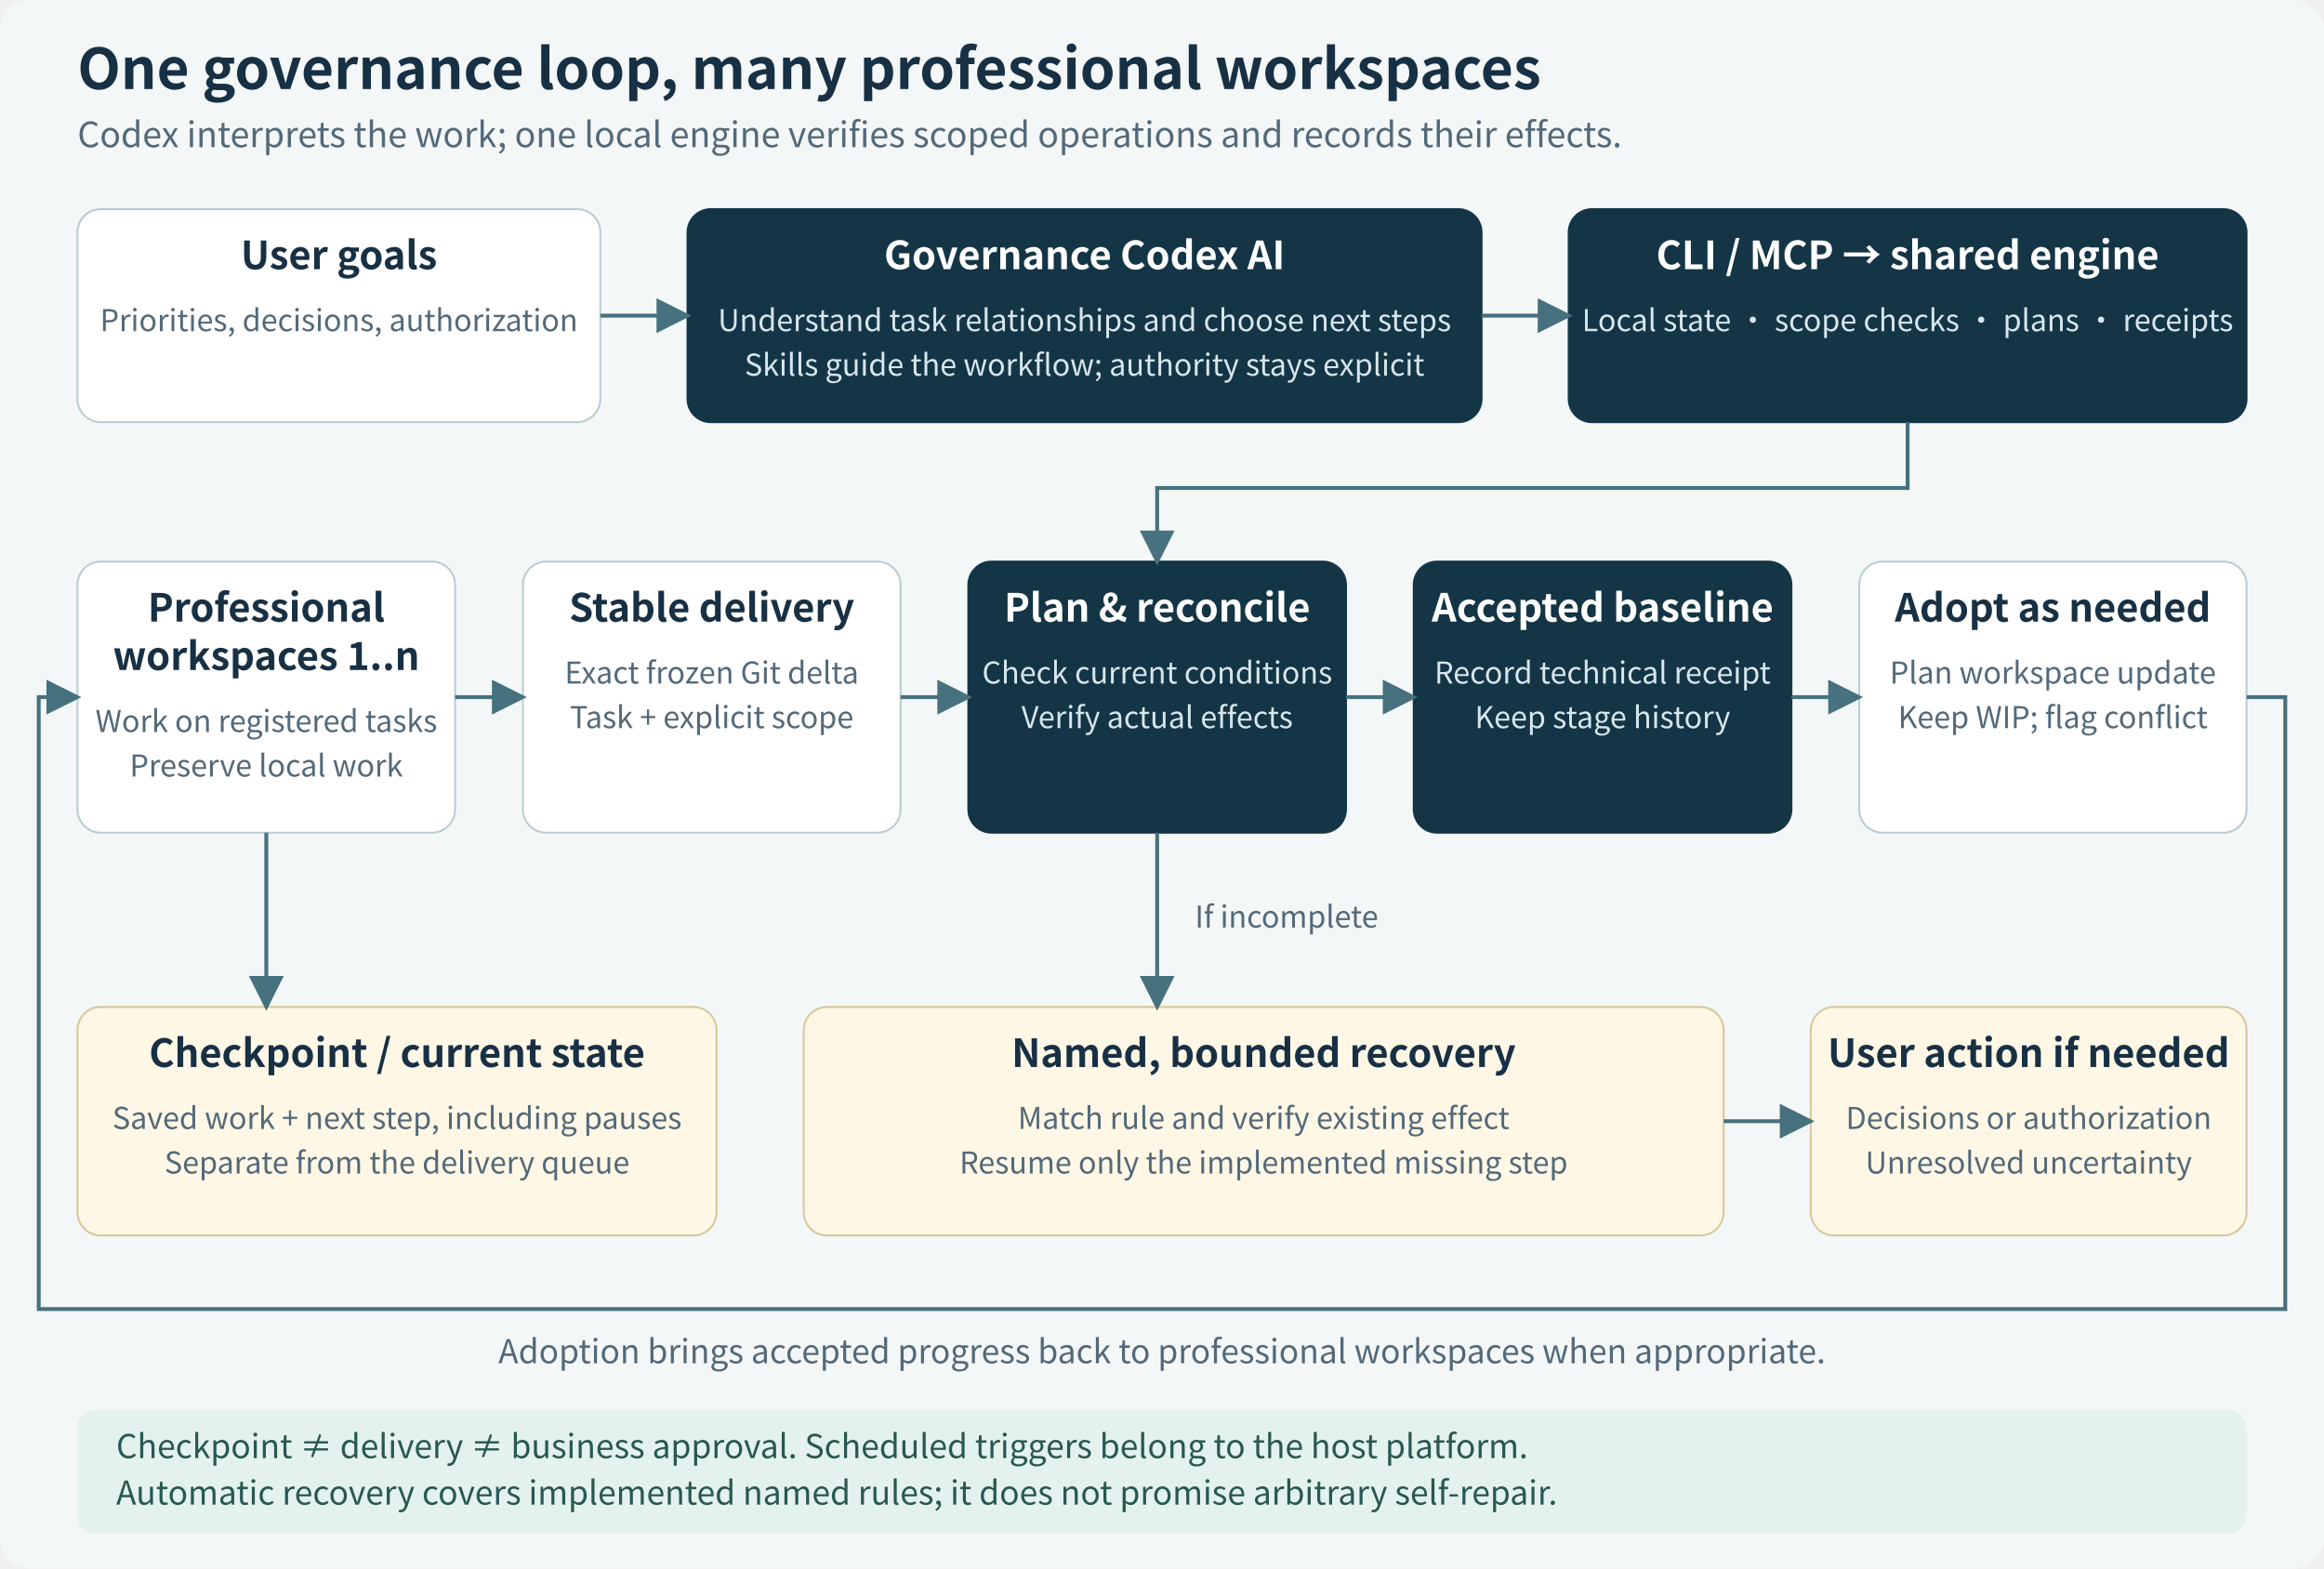
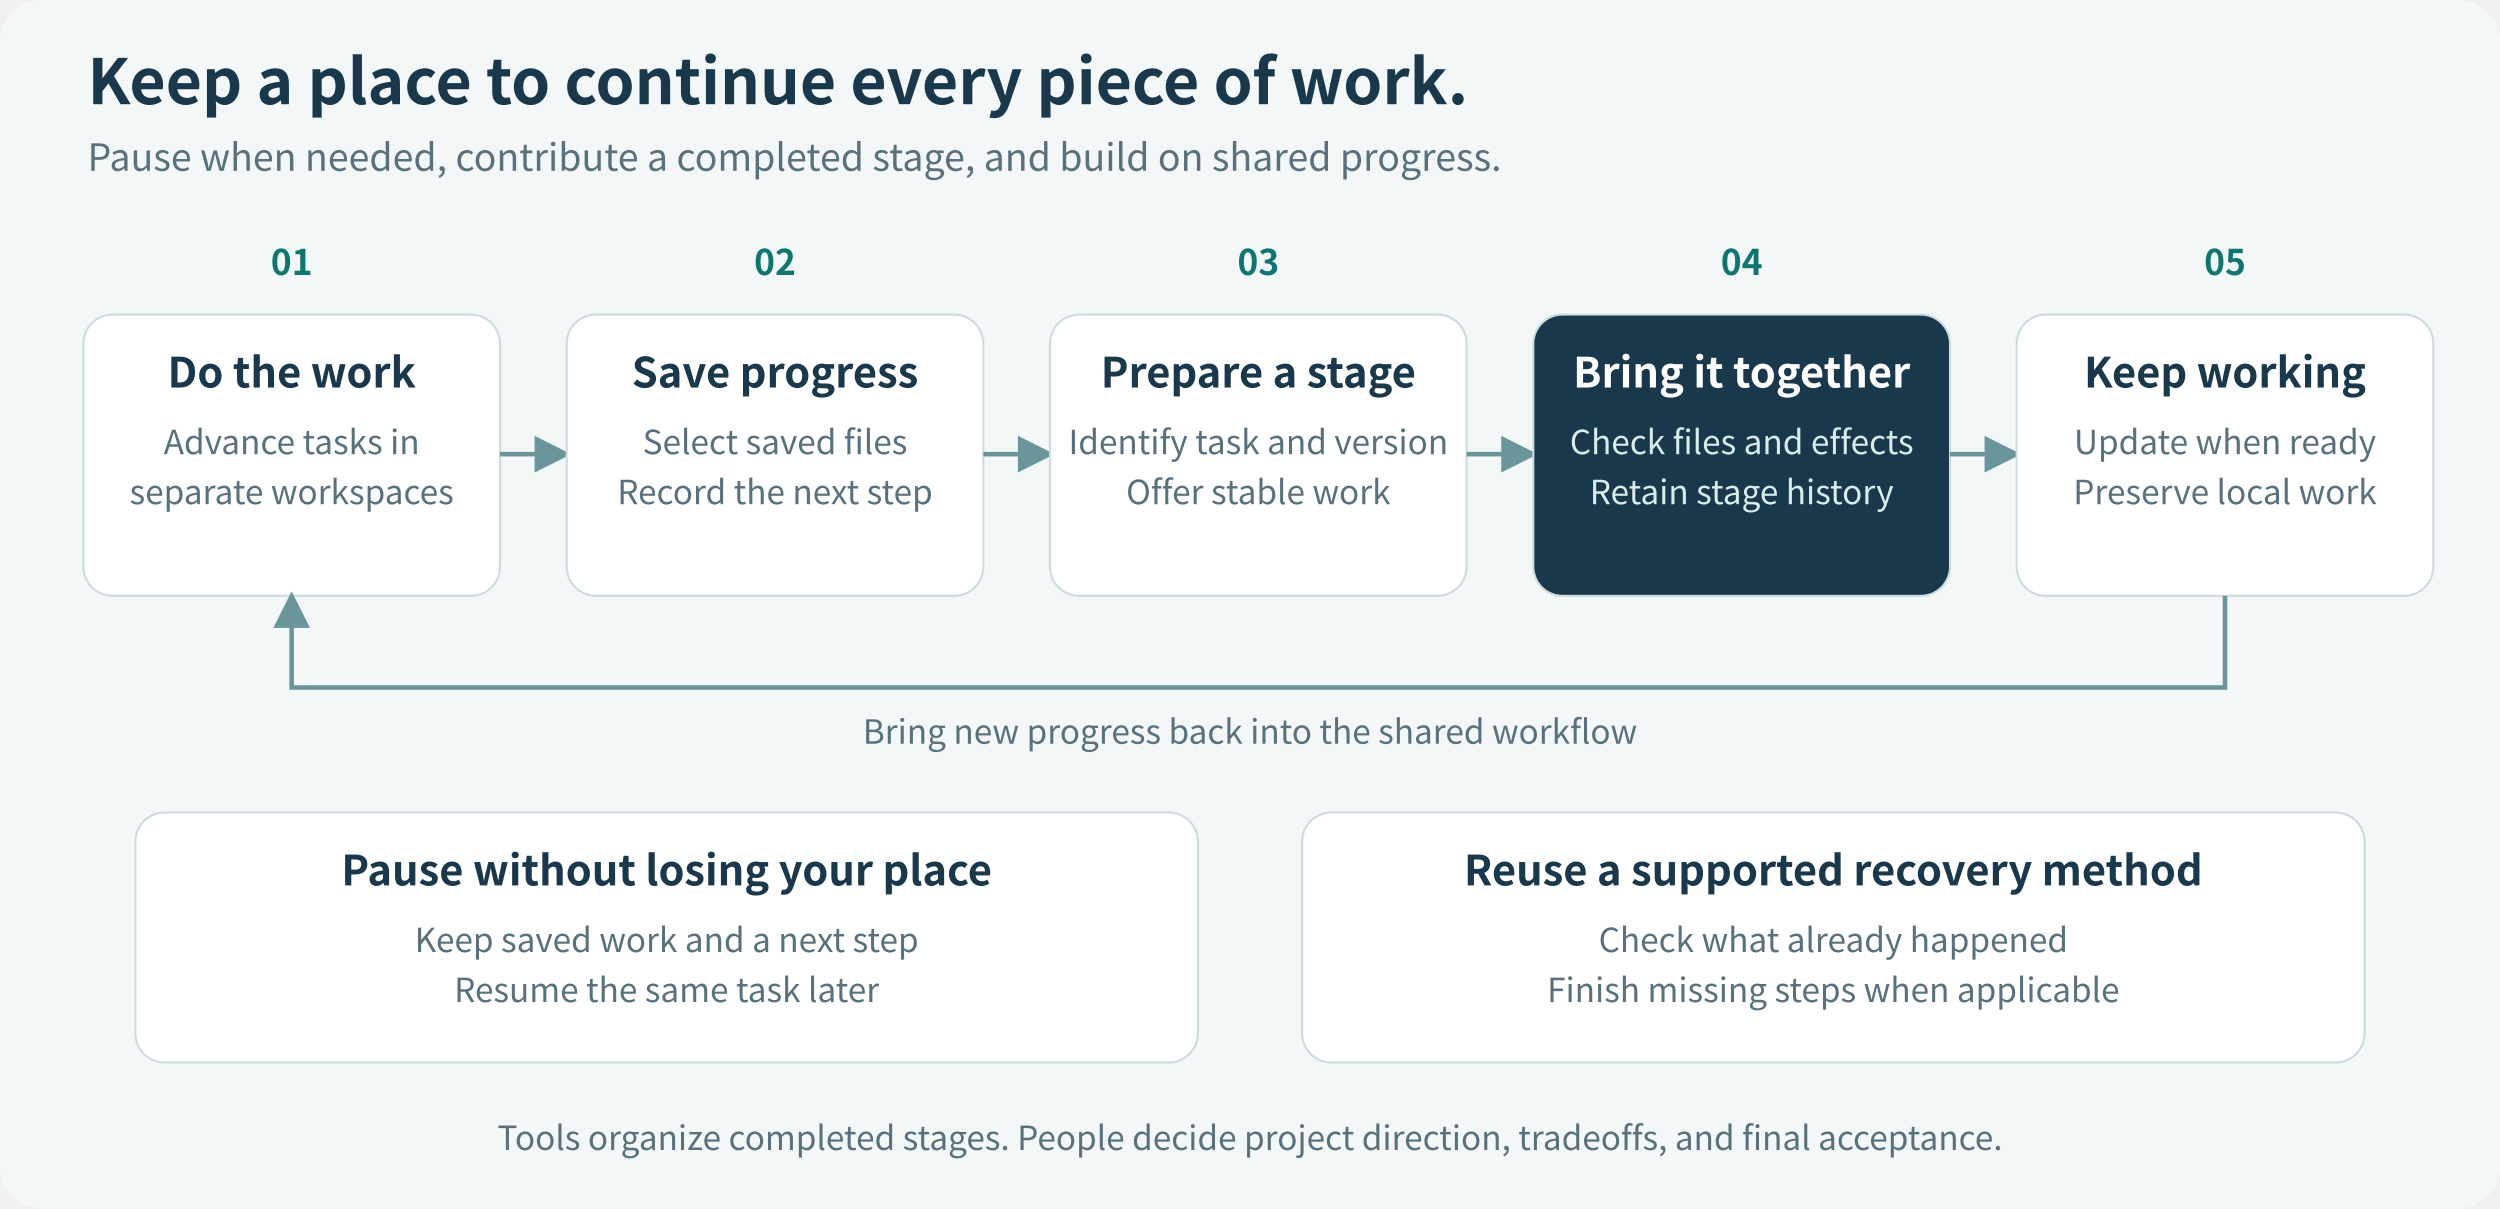
- <svg xmlns="http://www.w3.org/2000/svg" width="1200" height="810" viewBox="0 0 1200 810" role="img" aria-labelledby="title description" xml:lang="en">
+ <svg xmlns="http://www.w3.org/2000/svg" width="1200" height="580" viewBox="0 0 1200 580" role="img" aria-labelledby="title description" xml:lang="en">
  <defs>
-     <marker id="arrow" markerWidth="9" markerHeight="9" refX="8" refY="4.5" orient="auto">
-       <path d="M0 0L9 4.5L0 9Z" fill="#47717e" />
+     <marker id="arrow" markerWidth="8" markerHeight="8" refX="7" refY="4" orient="auto">
+       <path d="M0 0L8 4L0 8Z" fill="#6a969b" />
    </marker>
  </defs>
-   <rect width="1200" height="810" rx="16" fill="#f4f7f7" />
+   <rect width="1200" height="580" rx="20" fill="#f3f7f7" />
  <g font-family="Segoe UI, Noto Sans CJK SC, Microsoft JhengHei, Microsoft YaHei, sans-serif">
-     <text x="40" y="46" font-size="29" font-weight="700" fill="#183044">One governance loop, many professional workspaces</text>
-     <text x="40" y="76" font-size="18" fill="#536979">Codex interprets the work; one local engine verifies scoped operations and records their effects.</text>
-     <rect x="40" y="108" width="270" height="110" rx="12" fill="#ffffff" stroke="#b8cdd3" />
-     <text x="175" y="139" text-anchor="middle" font-size="20" font-weight="650" fill="#183044">User goals</text>
-     <text x="175" y="171" text-anchor="middle" font-size="15.5" fill="#536979">Priorities, decisions, authorization</text>
-     <rect x="355" y="108" width="410" height="110" rx="12" fill="#143546" stroke="#143546" />
-     <text x="560" y="139" text-anchor="middle" font-size="20" font-weight="650" fill="#ffffff">Governance Codex AI</text>
-     <text x="560" y="171" text-anchor="middle" font-size="15.5" fill="#d7e6ed">Understand task relationships and choose next steps</text>
-     <text x="560" y="194" text-anchor="middle" font-size="15.5" fill="#d7e6ed">Skills guide the workflow; authority stays explicit</text>
-     <rect x="810" y="108" width="350" height="110" rx="12" fill="#143546" stroke="#143546" />
-     <text x="985" y="139" text-anchor="middle" font-size="20" font-weight="650" fill="#ffffff">CLI / MCP → shared engine</text>
-     <text x="985" y="171" text-anchor="middle" font-size="15.5" fill="#d7e6ed">Local state · scope checks · plans · receipts</text>
-     <rect x="40" y="290" width="195" height="140" rx="12" fill="#ffffff" stroke="#b8cdd3" />
-     <text x="137.5" y="321" text-anchor="middle" font-size="20" font-weight="650" fill="#183044">Professional</text>
-     <text x="137.5" y="346" text-anchor="middle" font-size="20" font-weight="650" fill="#183044">workspaces 1..n</text>
-     <text x="137.5" y="378" text-anchor="middle" font-size="15.5" fill="#536979">Work on registered tasks</text>
-     <text x="137.5" y="401" text-anchor="middle" font-size="15.5" fill="#536979">Preserve local work</text>
-     <rect x="270" y="290" width="195" height="140" rx="12" fill="#ffffff" stroke="#b8cdd3" />
-     <text x="367.5" y="321" text-anchor="middle" font-size="20" font-weight="650" fill="#183044">Stable delivery</text>
-     <text x="367.5" y="353" text-anchor="middle" font-size="15.5" fill="#536979">Exact frozen Git delta</text>
-     <text x="367.5" y="376" text-anchor="middle" font-size="15.5" fill="#536979">Task + explicit scope</text>
-     <rect x="500" y="290" width="195" height="140" rx="12" fill="#143546" stroke="#143546" />
-     <text x="597.5" y="321" text-anchor="middle" font-size="20" font-weight="650" fill="#ffffff">Plan &amp; reconcile</text>
-     <text x="597.5" y="353" text-anchor="middle" font-size="15.5" fill="#d7e6ed">Check current conditions</text>
-     <text x="597.5" y="376" text-anchor="middle" font-size="15.5" fill="#d7e6ed">Verify actual effects</text>
-     <rect x="730" y="290" width="195" height="140" rx="12" fill="#143546" stroke="#143546" />
-     <text x="827.5" y="321" text-anchor="middle" font-size="20" font-weight="650" fill="#ffffff">Accepted baseline</text>
-     <text x="827.5" y="353" text-anchor="middle" font-size="15.5" fill="#d7e6ed">Record technical receipt</text>
-     <text x="827.5" y="376" text-anchor="middle" font-size="15.5" fill="#d7e6ed">Keep stage history</text>
-     <rect x="960" y="290" width="200" height="140" rx="12" fill="#ffffff" stroke="#b8cdd3" />
-     <text x="1060" y="321" text-anchor="middle" font-size="20" font-weight="650" fill="#183044">Adopt as needed</text>
-     <text x="1060" y="353" text-anchor="middle" font-size="15.5" fill="#536979">Plan workspace update</text>
-     <text x="1060" y="376" text-anchor="middle" font-size="15.5" fill="#536979">Keep WIP; flag conflict</text>
-     <rect x="40" y="520" width="330" height="118" rx="12" fill="#fff7e6" stroke="#d8c69d" />
-     <text x="205" y="551" text-anchor="middle" font-size="20" font-weight="650" fill="#183044">Checkpoint / current state</text>
-     <text x="205" y="583" text-anchor="middle" font-size="15.5" fill="#536979">Saved work + next step, including pauses</text>
-     <text x="205" y="606" text-anchor="middle" font-size="15.5" fill="#536979">Separate from the delivery queue</text>
-     <rect x="415" y="520" width="475" height="118" rx="12" fill="#fff7e6" stroke="#d8c69d" />
-     <text x="652.5" y="551" text-anchor="middle" font-size="20" font-weight="650" fill="#183044">Named, bounded recovery</text>
-     <text x="652.5" y="583" text-anchor="middle" font-size="15.5" fill="#536979">Match rule and verify existing effect</text>
-     <text x="652.5" y="606" text-anchor="middle" font-size="15.5" fill="#536979">Resume only the implemented missing step</text>
-     <rect x="935" y="520" width="225" height="118" rx="12" fill="#fff7e6" stroke="#d8c69d" />
-     <text x="1047.5" y="551" text-anchor="middle" font-size="20" font-weight="650" fill="#183044">User action if needed</text>
-     <text x="1047.5" y="583" text-anchor="middle" font-size="15.5" fill="#536979">Decisions or authorization</text>
-     <text x="1047.5" y="606" text-anchor="middle" font-size="15.5" fill="#536979">Unresolved uncertainty</text>
-     <text x="617" y="479" font-size="15.5" fill="#536979">If incomplete</text>
-     <g fill="none" stroke="#47717e" stroke-width="2" marker-end="url(#arrow)">
-       <path d="M310 163H355" />
-       <path d="M765 163H810" />
-       <path d="M985 218V252H597.5V290" />
-       <path d="M235 360H270" />
-       <path d="M465 360H500" />
-       <path d="M695 360H730" />
-       <path d="M925 360H960" />
-       <path d="M137.5 430V520" />
-       <path d="M597.5 430V520" />
-       <path d="M890 579H935" />
-       <path d="M1160 360H1180V676H20V360H40" />
-     </g>
-     <text x="600" y="704" text-anchor="middle" font-size="17" fill="#536979">Adoption brings accepted progress back to professional workspaces when appropriate.</text>
-     <rect x="40" y="728" width="1120" height="64" rx="9" fill="#e4f2ef" />
-     <text x="60" y="753" font-size="17" fill="#285851">Checkpoint ≠ delivery ≠ business approval. Scheduled triggers belong to the host platform.</text>
-     <text x="60" y="777" font-size="17" fill="#285851">Automatic recovery covers implemented named rules; it does not promise arbitrary self-repair.</text>
+     <text x="42" y="50" text-anchor="start" font-size="30" fill="#19384b" font-weight="700">Keep a place to continue every piece of work.</text>
+     <text x="42" y="82" text-anchor="start" font-size="18" fill="#58717d" font-weight="400">Pause when needed, contribute a completed stage, and build on shared progress.</text>
+     <text x="140" y="132" text-anchor="middle" font-size="17" fill="#0b776e" font-weight="700">01</text>
+     <rect x="40" y="151" width="200" height="135" rx="14" fill="#ffffff" stroke="#cbdcde" />
+     <text x="140.0" y="186" text-anchor="middle" font-size="20" fill="#19384b" font-weight="700">Do the work</text>
+     <text x="140.0" y="218" text-anchor="middle" font-size="16" fill="#58717d" font-weight="400">Advance tasks in</text>
+     <text x="140.0" y="242" text-anchor="middle" font-size="16" fill="#58717d" font-weight="400">separate workspaces</text>
+     <path d="M240 218H272" fill="none" stroke="#6a969b" stroke-width="2.2" marker-end="url(#arrow)" />
+     <text x="372" y="132" text-anchor="middle" font-size="17" fill="#0b776e" font-weight="700">02</text>
+     <rect x="272" y="151" width="200" height="135" rx="14" fill="#ffffff" stroke="#cbdcde" />
+     <text x="372.0" y="186" text-anchor="middle" font-size="20" fill="#19384b" font-weight="700">Save progress</text>
+     <text x="372.0" y="218" text-anchor="middle" font-size="16" fill="#58717d" font-weight="400">Select saved files</text>
+     <text x="372.0" y="242" text-anchor="middle" font-size="16" fill="#58717d" font-weight="400">Record the next step</text>
+     <path d="M472 218H504" fill="none" stroke="#6a969b" stroke-width="2.2" marker-end="url(#arrow)" />
+     <text x="604" y="132" text-anchor="middle" font-size="17" fill="#0b776e" font-weight="700">03</text>
+     <rect x="504" y="151" width="200" height="135" rx="14" fill="#ffffff" stroke="#cbdcde" />
+     <text x="604.0" y="186" text-anchor="middle" font-size="20" fill="#19384b" font-weight="700">Prepare a stage</text>
+     <text x="604.0" y="218" text-anchor="middle" font-size="16" fill="#58717d" font-weight="400">Identify task and version</text>
+     <text x="604.0" y="242" text-anchor="middle" font-size="16" fill="#58717d" font-weight="400">Offer stable work</text>
+     <path d="M704 218H736" fill="none" stroke="#6a969b" stroke-width="2.2" marker-end="url(#arrow)" />
+     <text x="836" y="132" text-anchor="middle" font-size="17" fill="#0b776e" font-weight="700">04</text>
+     <rect x="736" y="151" width="200" height="135" rx="14" fill="#19384b" stroke="#cbdcde" />
+     <text x="836.0" y="186" text-anchor="middle" font-size="20" fill="#ffffff" font-weight="700">Bring it together</text>
+     <text x="836.0" y="218" text-anchor="middle" font-size="16" fill="#d9ecec" font-weight="400">Check files and effects</text>
+     <text x="836.0" y="242" text-anchor="middle" font-size="16" fill="#d9ecec" font-weight="400">Retain stage history</text>
+     <path d="M936 218H968" fill="none" stroke="#6a969b" stroke-width="2.2" marker-end="url(#arrow)" />
+     <text x="1068" y="132" text-anchor="middle" font-size="17" fill="#0b776e" font-weight="700">05</text>
+     <rect x="968" y="151" width="200" height="135" rx="14" fill="#ffffff" stroke="#cbdcde" />
+     <text x="1068.0" y="186" text-anchor="middle" font-size="20" fill="#19384b" font-weight="700">Keep working</text>
+     <text x="1068.0" y="218" text-anchor="middle" font-size="16" fill="#58717d" font-weight="400">Update when ready</text>
+     <text x="1068.0" y="242" text-anchor="middle" font-size="16" fill="#58717d" font-weight="400">Preserve local work</text>
+     <path d="M1068 286V330H140V286" fill="none" stroke="#6a969b" stroke-width="2.2" marker-end="url(#arrow)" />
+     <text x="600" y="357" text-anchor="middle" font-size="16" fill="#58717d" font-weight="400">Bring new progress back into the shared workflow</text>
+     <rect x="65" y="390" width="510" height="120" rx="14" fill="#ffffff" stroke="#cbdcde" />
+     <text x="320.0" y="425" text-anchor="middle" font-size="20" fill="#19384b" font-weight="700">Pause without losing your place</text>
+     <text x="320.0" y="457" text-anchor="middle" font-size="16" fill="#58717d" font-weight="400">Keep saved work and a next step</text>
+     <text x="320.0" y="481" text-anchor="middle" font-size="16" fill="#58717d" font-weight="400">Resume the same task later</text>
+     <rect x="625" y="390" width="510" height="120" rx="14" fill="#ffffff" stroke="#cbdcde" />
+     <text x="880.0" y="425" text-anchor="middle" font-size="20" fill="#19384b" font-weight="700">Reuse a supported recovery method</text>
+     <text x="880.0" y="457" text-anchor="middle" font-size="16" fill="#58717d" font-weight="400">Check what already happened</text>
+     <text x="880.0" y="481" text-anchor="middle" font-size="16" fill="#58717d" font-weight="400">Finish missing steps when applicable</text>
+     <text x="600" y="552" text-anchor="middle" font-size="16" fill="#58717d" font-weight="400">Tools organize completed stages. People decide project direction, tradeoffs, and final acceptance.</text>
  </g>
</svg>
